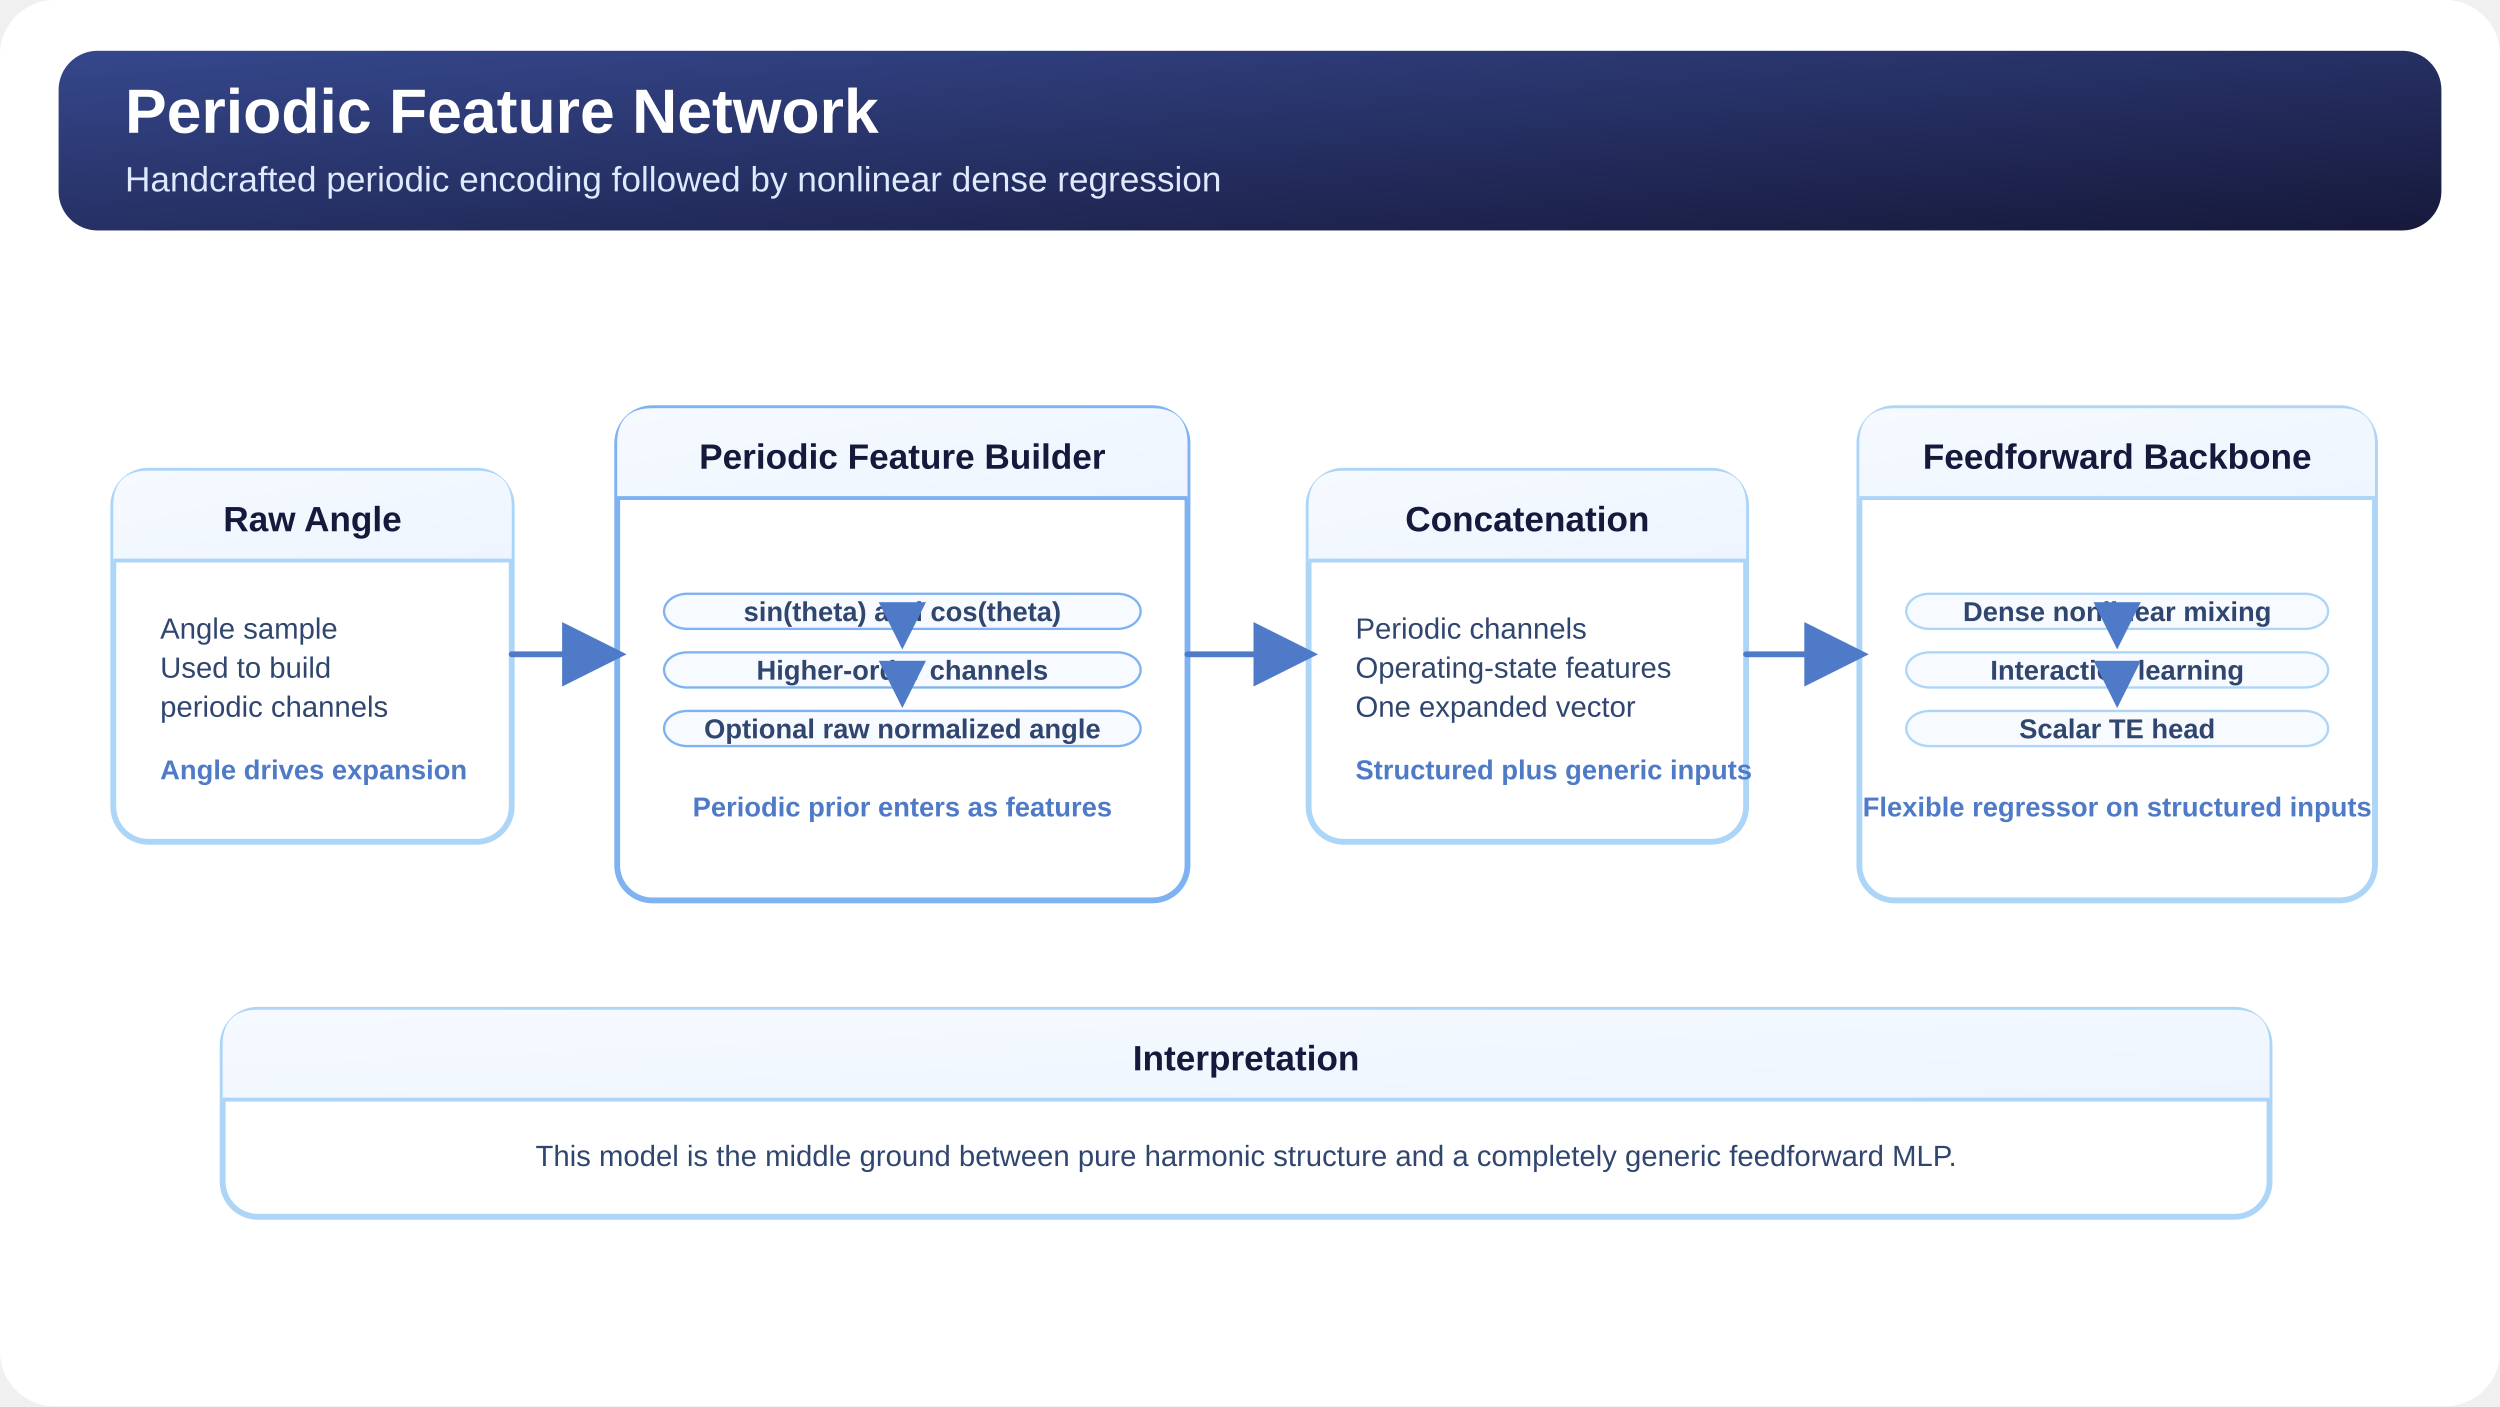
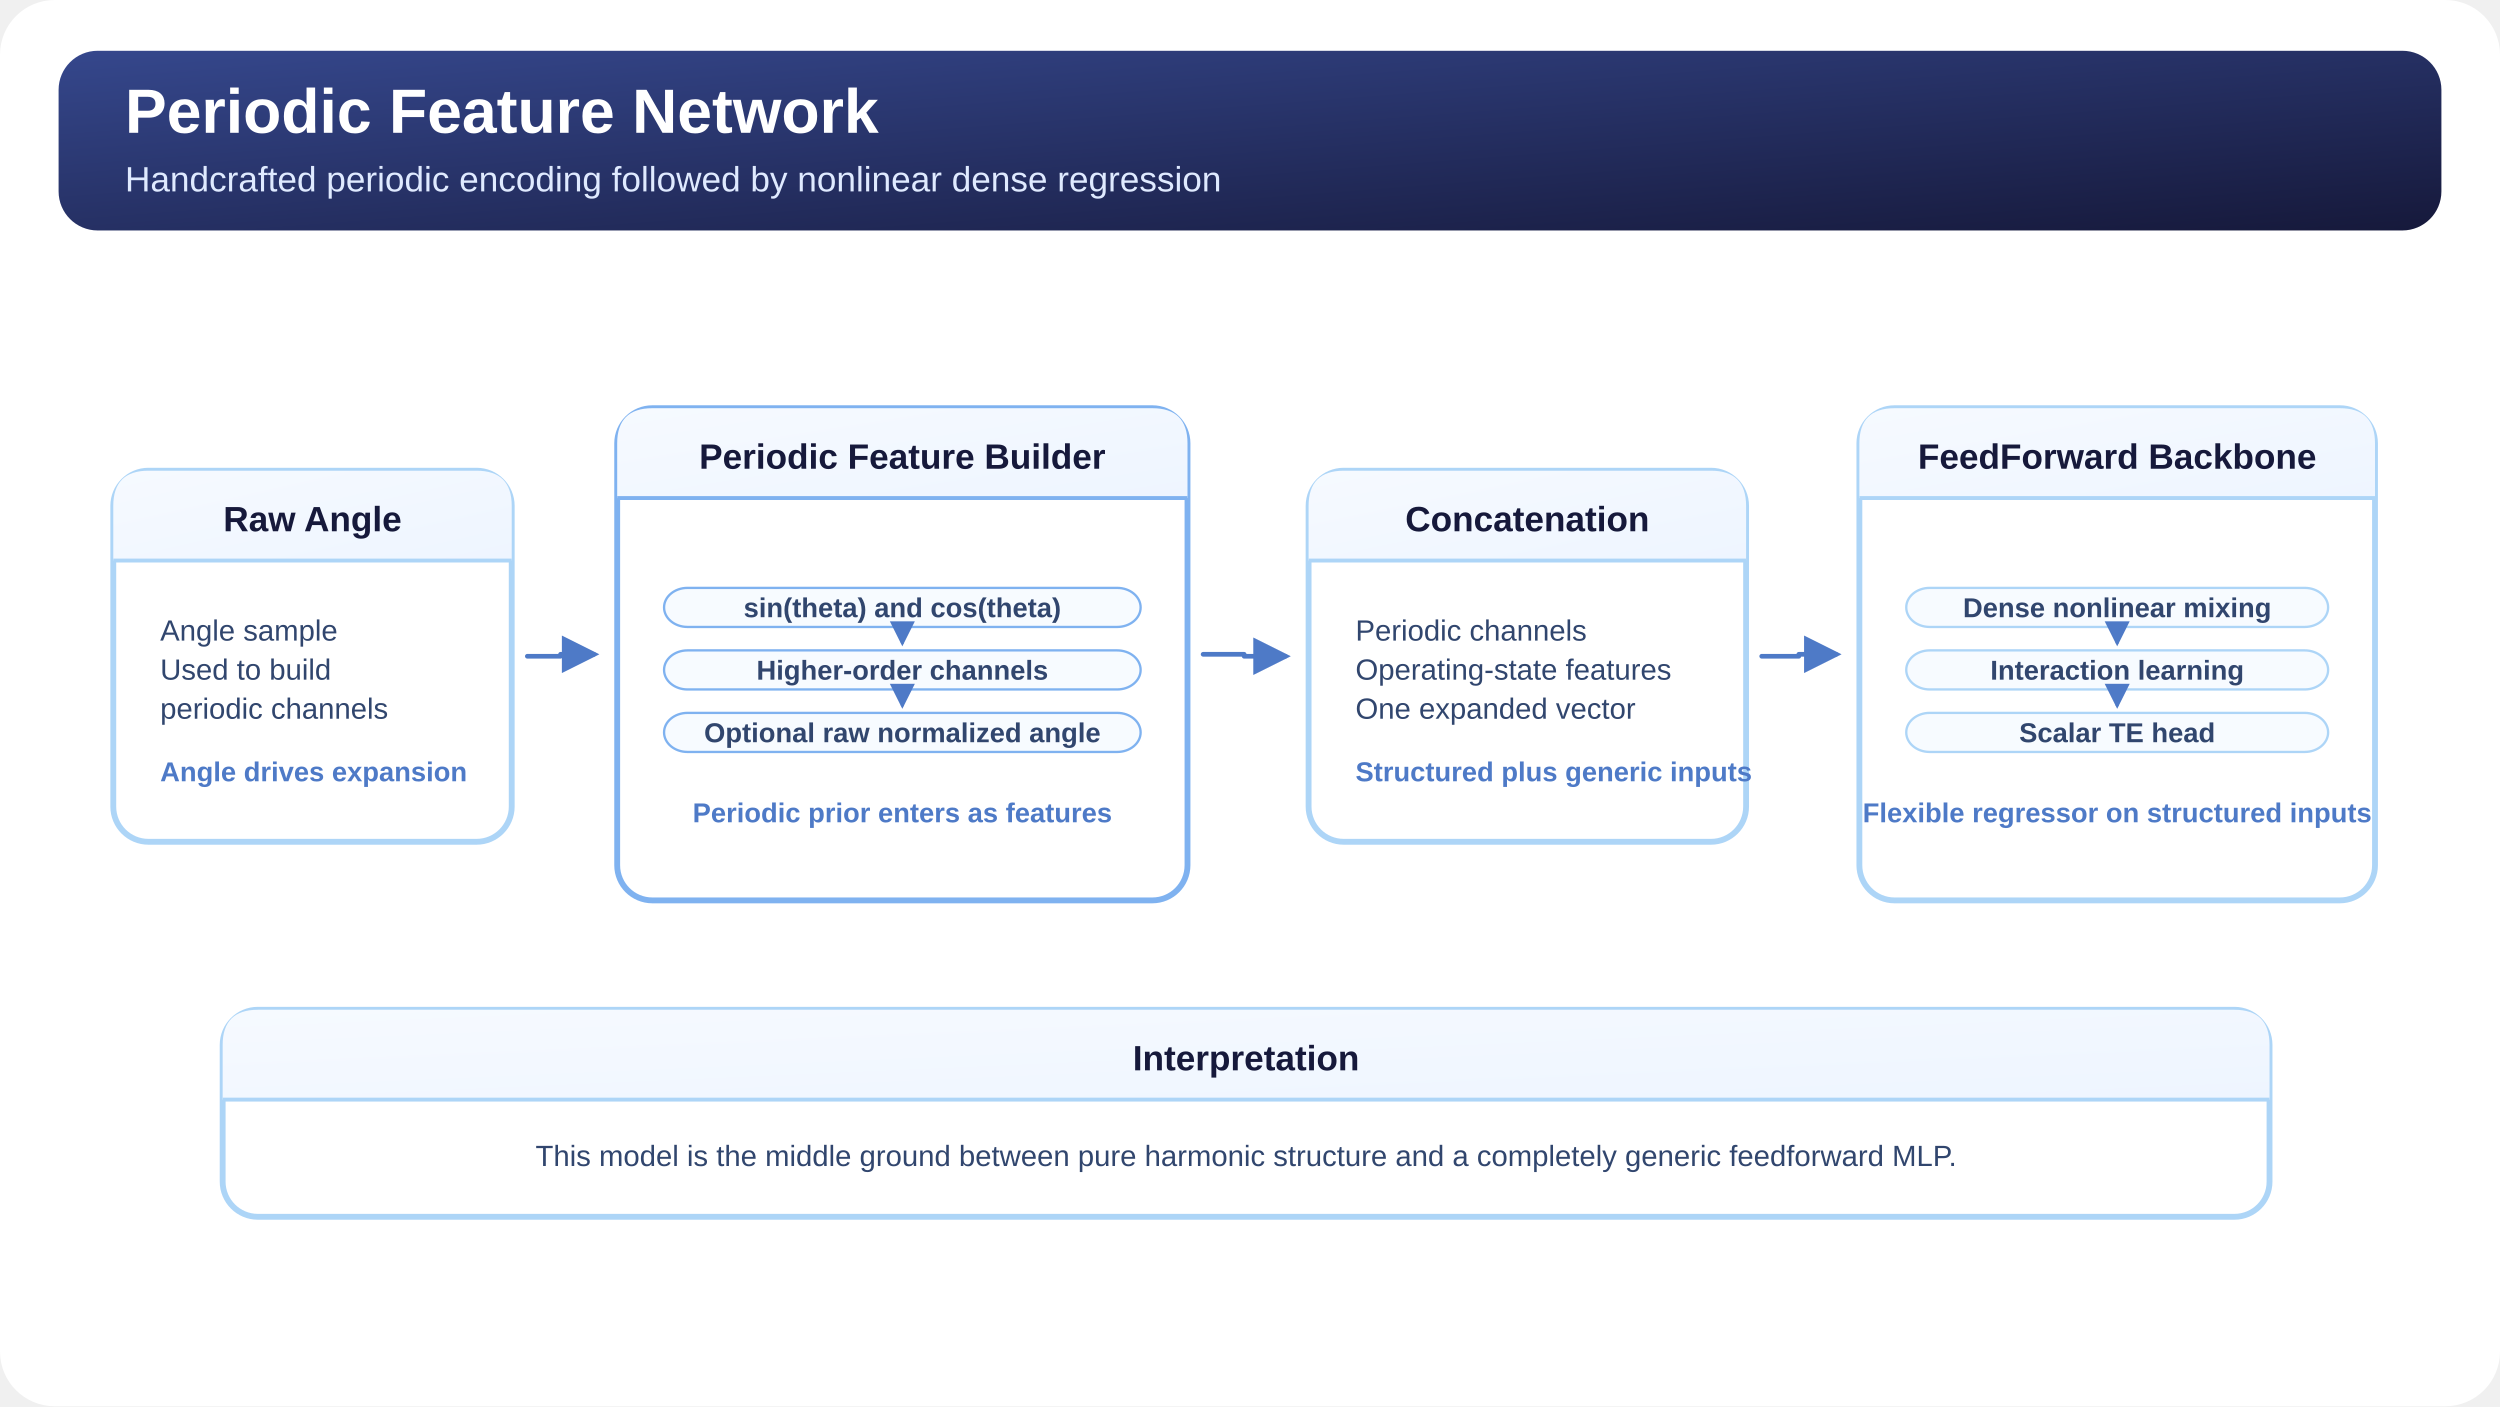
<svg xmlns="http://www.w3.org/2000/svg" width="1280" height="720" viewBox="0 0 1280 720" role="img" aria-labelledby="title desc">
  <defs>
    <linearGradient id="canvas_header" x1="0" y1="0" x2="1" y2="1">
      <stop offset="0%" stop-color="#35478C" />
      <stop offset="100%" stop-color="#16193B" />
    </linearGradient>
    <linearGradient id="card_header" x1="0" y1="0" x2="1" y2="1">
      <stop offset="0%" stop-color="#F6FAFF" />
      <stop offset="100%" stop-color="#EEF5FF" />
    </linearGradient>
-     <marker id="arrow_head" markerWidth="11" markerHeight="11" refX="9.4" refY="5.5" orient="auto" markerUnits="strokeWidth">
-       <path d="M0,0 L11,5.5 L0,11 Z" fill="#4E7AC7" />
+     <marker id="arrow_head" markerWidth="8" markerHeight="8" refX="6.8" refY="4" orient="auto" markerUnits="strokeWidth">
+       <path d="M0,0 L8,4 L0,8 Z" fill="#4E7AC7" />
    </marker>
    <style>
      .canvas-title { font: 700 32px 'Segoe UI', Arial, sans-serif; fill: #ffffff; }
      .canvas-subtitle { font: 500 18px 'Segoe UI', Arial, sans-serif; fill: #dfeaff; }
      .card-title { font: 700 18px 'Segoe UI', Arial, sans-serif; fill: #16193B; }
      .card-text { font: 500 15px 'Segoe UI', Arial, sans-serif; fill: #31466E; }
      .card-note { font: 600 14px 'Segoe UI', Arial, sans-serif; fill: #4E7AC7; }
      .label { font: 700 16px 'Segoe UI', Arial, sans-serif; fill: #16193B; }
      .tiny { font: 600 14px 'Segoe UI', Arial, sans-serif; fill: #4E7AC7; }
      .node-label { font: 700 12px 'Segoe UI', Arial, sans-serif; fill: #16193B; }
      .node-small-label { font: 700 11px 'Segoe UI', Arial, sans-serif; fill: #16193B; }
      .flow-row-text { font: 600 14px 'Segoe UI', Arial, sans-serif; fill: #31466E; }
    </style>
  </defs>
  <rect x="0" y="0" width="1280" height="720" rx="28" fill="#FFFFFF" />
  <rect x="30" y="26" width="1220" height="92" rx="20" fill="url(#canvas_header)" />
  <text x="64" y="68" class="canvas-title">Periodic Feature Network</text>
  <text x="64" y="98" class="canvas-subtitle">Handcrafted periodic encoding followed by nonlinear dense regression</text>
  <g transform="translate(0,53.0)">
    <rect x="58" y="188" width="204" height="190" rx="18" fill="#FFFFFF" stroke="#ADD5F7" stroke-width="3" />
    <path d="M76, 188 H244 Q262, 188 262, 206 V234 H58 V206 Q58, 188 76, 188 Z" fill="url(#card_header)" />
    <line x1="58" y1="234" x2="262" y2="234" stroke="#ADD5F7" stroke-width="2" />
    <text x="160" y="219" text-anchor="middle" class="card-title">Raw Angle</text>
-     <text x="82.0" y="274.0" text-anchor="start" class="card-text">Angle sample</text>
-     <text x="82.0" y="294.0" text-anchor="start" class="card-text">Used to build</text>
-     <text x="82.0" y="314.0" text-anchor="start" class="card-text">periodic channels</text>
-     <text x="82.0" y="346.0" text-anchor="start" class="card-note">Angle drives expansion</text>
+     <text x="82.0" y="275.0" text-anchor="start" class="card-text">Angle sample</text>
+     <text x="82.0" y="295.0" text-anchor="start" class="card-text">Used to build</text>
+     <text x="82.0" y="315.0" text-anchor="start" class="card-text">periodic channels</text>
+     <text x="82.0" y="347.0" text-anchor="start" class="card-note">Angle drives expansion</text>
    <rect x="316" y="156" width="292" height="252" rx="18" fill="#FFFFFF" stroke="#7FB2F0" stroke-width="3" />
    <path d="M334, 156 H590 Q608, 156 608, 174 V202 H316 V174 Q316, 156 334, 156 Z" fill="url(#card_header)" />
    <line x1="316" y1="202" x2="608" y2="202" stroke="#7FB2F0" stroke-width="2" />
    <text x="462.0" y="187" text-anchor="middle" class="card-title">Periodic Feature Builder</text>
-     <rect x="340" y="251.0" width="244" height="18" rx="12" fill="#F7FBFF" stroke="#7FB2F0" stroke-width="1.2" />
-     <text x="462.0" y="265.0" text-anchor="middle" class="flow-row-text">sin(theta) and cos(theta)</text>
-     <line x1="462.0" y1="272.0" x2="462.0" y2="276.0" stroke="#4E7AC7" stroke-width="2.2" stroke-linecap="round" marker-end="url(#arrow_head)" />
-     <rect x="340" y="281.0" width="244" height="18" rx="12" fill="#F7FBFF" stroke="#7FB2F0" stroke-width="1.2" />
+     <rect x="340" y="248.0" width="244" height="20" rx="12" fill="#F7FBFF" stroke="#7FB2F0" stroke-width="1.2" />
+     <text x="462.0" y="263.0" text-anchor="middle" class="flow-row-text">sin(theta) and cos(theta)</text>
+     <line x1="462.0" y1="271.0" x2="462.0" y2="276.0" stroke="#4E7AC7" stroke-width="1.6" stroke-linecap="round" marker-end="url(#arrow_head)" />
+     <rect x="340" y="280.0" width="244" height="20" rx="12" fill="#F7FBFF" stroke="#7FB2F0" stroke-width="1.2" />
    <text x="462.0" y="295.0" text-anchor="middle" class="flow-row-text">Higher-order channels</text>
-     <line x1="462.0" y1="302.0" x2="462.0" y2="306.0" stroke="#4E7AC7" stroke-width="2.2" stroke-linecap="round" marker-end="url(#arrow_head)" />
-     <rect x="340" y="311.0" width="244" height="18" rx="12" fill="#F7FBFF" stroke="#7FB2F0" stroke-width="1.2" />
-     <text x="462.0" y="325.0" text-anchor="middle" class="flow-row-text">Optional raw normalized angle</text>
-     <text x="462.0" y="365.0" text-anchor="middle" class="card-note">Periodic prior enters as features</text>
+     <line x1="462.0" y1="303.0" x2="462.0" y2="308.0" stroke="#4E7AC7" stroke-width="1.6" stroke-linecap="round" marker-end="url(#arrow_head)" />
+     <rect x="340" y="312.0" width="244" height="20" rx="12" fill="#F7FBFF" stroke="#7FB2F0" stroke-width="1.2" />
+     <text x="462.0" y="327.0" text-anchor="middle" class="flow-row-text">Optional raw normalized angle</text>
+     <text x="462.0" y="368.0" text-anchor="middle" class="card-note">Periodic prior enters as features</text>
    <rect x="670" y="188" width="224" height="190" rx="18" fill="#FFFFFF" stroke="#ADD5F7" stroke-width="3" />
    <path d="M688, 188 H876 Q894, 188 894, 206 V234 H670 V206 Q670, 188 688, 188 Z" fill="url(#card_header)" />
    <line x1="670" y1="234" x2="894" y2="234" stroke="#ADD5F7" stroke-width="2" />
    <text x="782" y="219" text-anchor="middle" class="card-title">Concatenation</text>
-     <text x="694.0" y="274.0" text-anchor="start" class="card-text">Periodic channels</text>
-     <text x="694.0" y="294.0" text-anchor="start" class="card-text">Operating-state features</text>
-     <text x="694.0" y="314.0" text-anchor="start" class="card-text">One expanded vector</text>
-     <text x="694.0" y="346.0" text-anchor="start" class="card-note">Structured plus generic inputs</text>
+     <text x="694.0" y="275.0" text-anchor="start" class="card-text">Periodic channels</text>
+     <text x="694.0" y="295.0" text-anchor="start" class="card-text">Operating-state features</text>
+     <text x="694.0" y="315.0" text-anchor="start" class="card-text">One expanded vector</text>
+     <text x="694.0" y="347.0" text-anchor="start" class="card-note">Structured plus generic inputs</text>
    <rect x="952" y="156" width="264" height="252" rx="18" fill="#FFFFFF" stroke="#ADD5F7" stroke-width="3" />
    <path d="M970, 156 H1198 Q1216, 156 1216, 174 V202 H952 V174 Q952, 156 970, 156 Z" fill="url(#card_header)" />
    <line x1="952" y1="202" x2="1216" y2="202" stroke="#ADD5F7" stroke-width="2" />
-     <text x="1084.0" y="187" text-anchor="middle" class="card-title">Feedforward Backbone</text>
-     <rect x="976" y="251.0" width="216" height="18" rx="12" fill="#F7FBFF" stroke="#ADD5F7" stroke-width="1.2" />
-     <text x="1084.0" y="265.0" text-anchor="middle" class="flow-row-text">Dense nonlinear mixing</text>
-     <line x1="1084.0" y1="272.0" x2="1084.0" y2="276.0" stroke="#4E7AC7" stroke-width="2.2" stroke-linecap="round" marker-end="url(#arrow_head)" />
-     <rect x="976" y="281.0" width="216" height="18" rx="12" fill="#F7FBFF" stroke="#ADD5F7" stroke-width="1.2" />
+     <text x="1084.0" y="187" text-anchor="middle" class="card-title">FeedForward Backbone</text>
+     <rect x="976" y="248.0" width="216" height="20" rx="12" fill="#F7FBFF" stroke="#ADD5F7" stroke-width="1.2" />
+     <text x="1084.0" y="263.0" text-anchor="middle" class="flow-row-text">Dense nonlinear mixing</text>
+     <line x1="1084.0" y1="271.0" x2="1084.0" y2="276.0" stroke="#4E7AC7" stroke-width="1.6" stroke-linecap="round" marker-end="url(#arrow_head)" />
+     <rect x="976" y="280.0" width="216" height="20" rx="12" fill="#F7FBFF" stroke="#ADD5F7" stroke-width="1.2" />
    <text x="1084.0" y="295.0" text-anchor="middle" class="flow-row-text">Interaction learning</text>
-     <line x1="1084.0" y1="302.0" x2="1084.0" y2="306.0" stroke="#4E7AC7" stroke-width="2.2" stroke-linecap="round" marker-end="url(#arrow_head)" />
-     <rect x="976" y="311.0" width="216" height="18" rx="12" fill="#F7FBFF" stroke="#ADD5F7" stroke-width="1.2" />
-     <text x="1084.0" y="325.0" text-anchor="middle" class="flow-row-text">Scalar TE head</text>
-     <text x="1084.0" y="365.0" text-anchor="middle" class="card-note">Flexible regressor on structured inputs</text>
-     <line x1="262.0" y1="282.0" x2="316.0" y2="282.0" stroke="#4E7AC7" stroke-width="3.0" stroke-linecap="round" marker-end="url(#arrow_head)" />
-     <line x1="608.0" y1="282.0" x2="670.0" y2="282.0" stroke="#4E7AC7" stroke-width="3.0" stroke-linecap="round" marker-end="url(#arrow_head)" />
-     <line x1="894.0" y1="282.0" x2="952.0" y2="282.0" stroke="#4E7AC7" stroke-width="3.0" stroke-linecap="round" marker-end="url(#arrow_head)" />
+     <line x1="1084.0" y1="303.0" x2="1084.0" y2="308.0" stroke="#4E7AC7" stroke-width="1.6" stroke-linecap="round" marker-end="url(#arrow_head)" />
+     <rect x="976" y="312.0" width="216" height="20" rx="12" fill="#F7FBFF" stroke="#ADD5F7" stroke-width="1.2" />
+     <text x="1084.0" y="327.0" text-anchor="middle" class="flow-row-text">Scalar TE head</text>
+     <text x="1084.0" y="368.0" text-anchor="middle" class="card-note">Flexible regressor on structured inputs</text>
+     <path d="M270.0,283.0 L287.0,283.0 L287.0,282.0 L304.0,282.0" fill="none" stroke="#4E7AC7" stroke-width="2.4" stroke-linejoin="round" stroke-linecap="round" marker-end="url(#arrow_head)" />
+     <path d="M616.0,282.0 L637.0,282.0 L637.0,283.0 L658.0,283.0" fill="none" stroke="#4E7AC7" stroke-width="2.4" stroke-linejoin="round" stroke-linecap="round" marker-end="url(#arrow_head)" />
+     <path d="M902.0,283.0 L921.0,283.0 L921.0,282.0 L940.0,282.0" fill="none" stroke="#4E7AC7" stroke-width="2.4" stroke-linejoin="round" stroke-linecap="round" marker-end="url(#arrow_head)" />
    <rect x="114" y="464" width="1048" height="106" rx="18" fill="#FFFFFF" stroke="#ADD5F7" stroke-width="3" />
    <path d="M132, 464 H1144 Q1162, 464 1162, 482 V510 H114 V482 Q114, 464 132, 464 Z" fill="url(#card_header)" />
    <line x1="114" y1="510" x2="1162" y2="510" stroke="#ADD5F7" stroke-width="2" />
    <text x="638" y="495" text-anchor="middle" class="card-title">Interpretation</text>
    <text x="638.0" y="544.0" text-anchor="middle" class="card-text">This model is the middle ground between pure harmonic structure and a completely generic feedforward MLP.</text>
  </g>
</svg>
